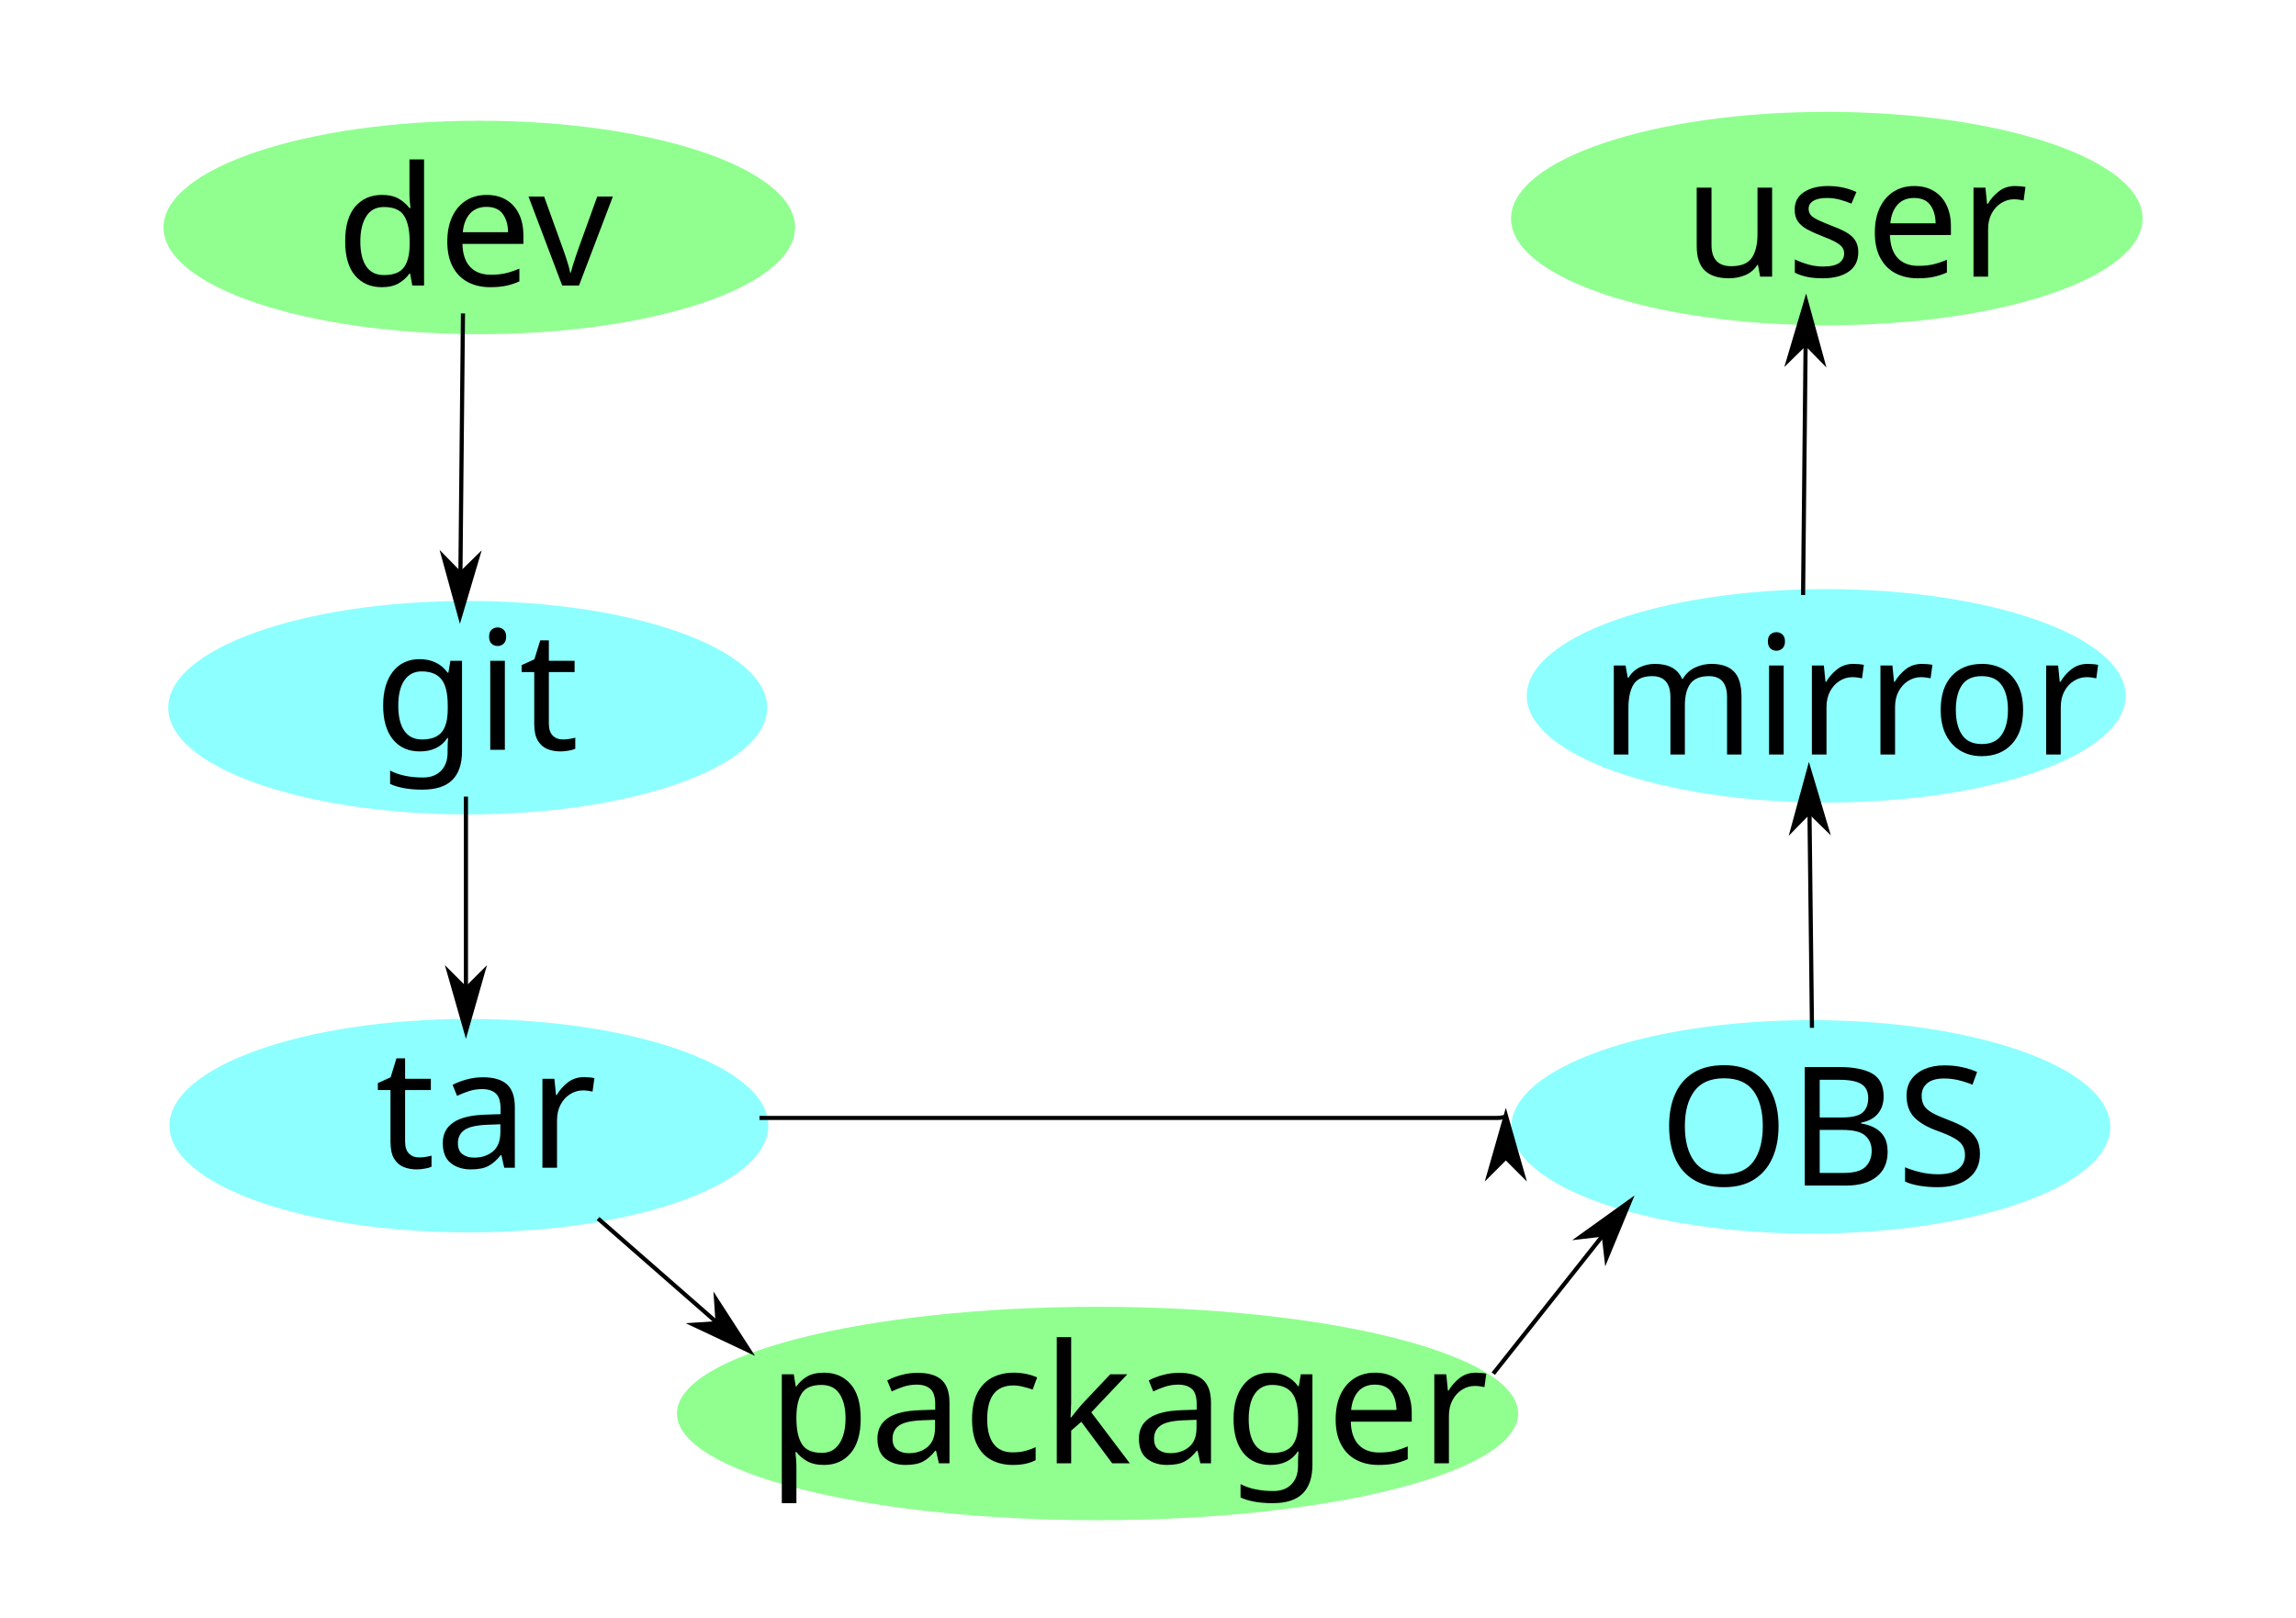
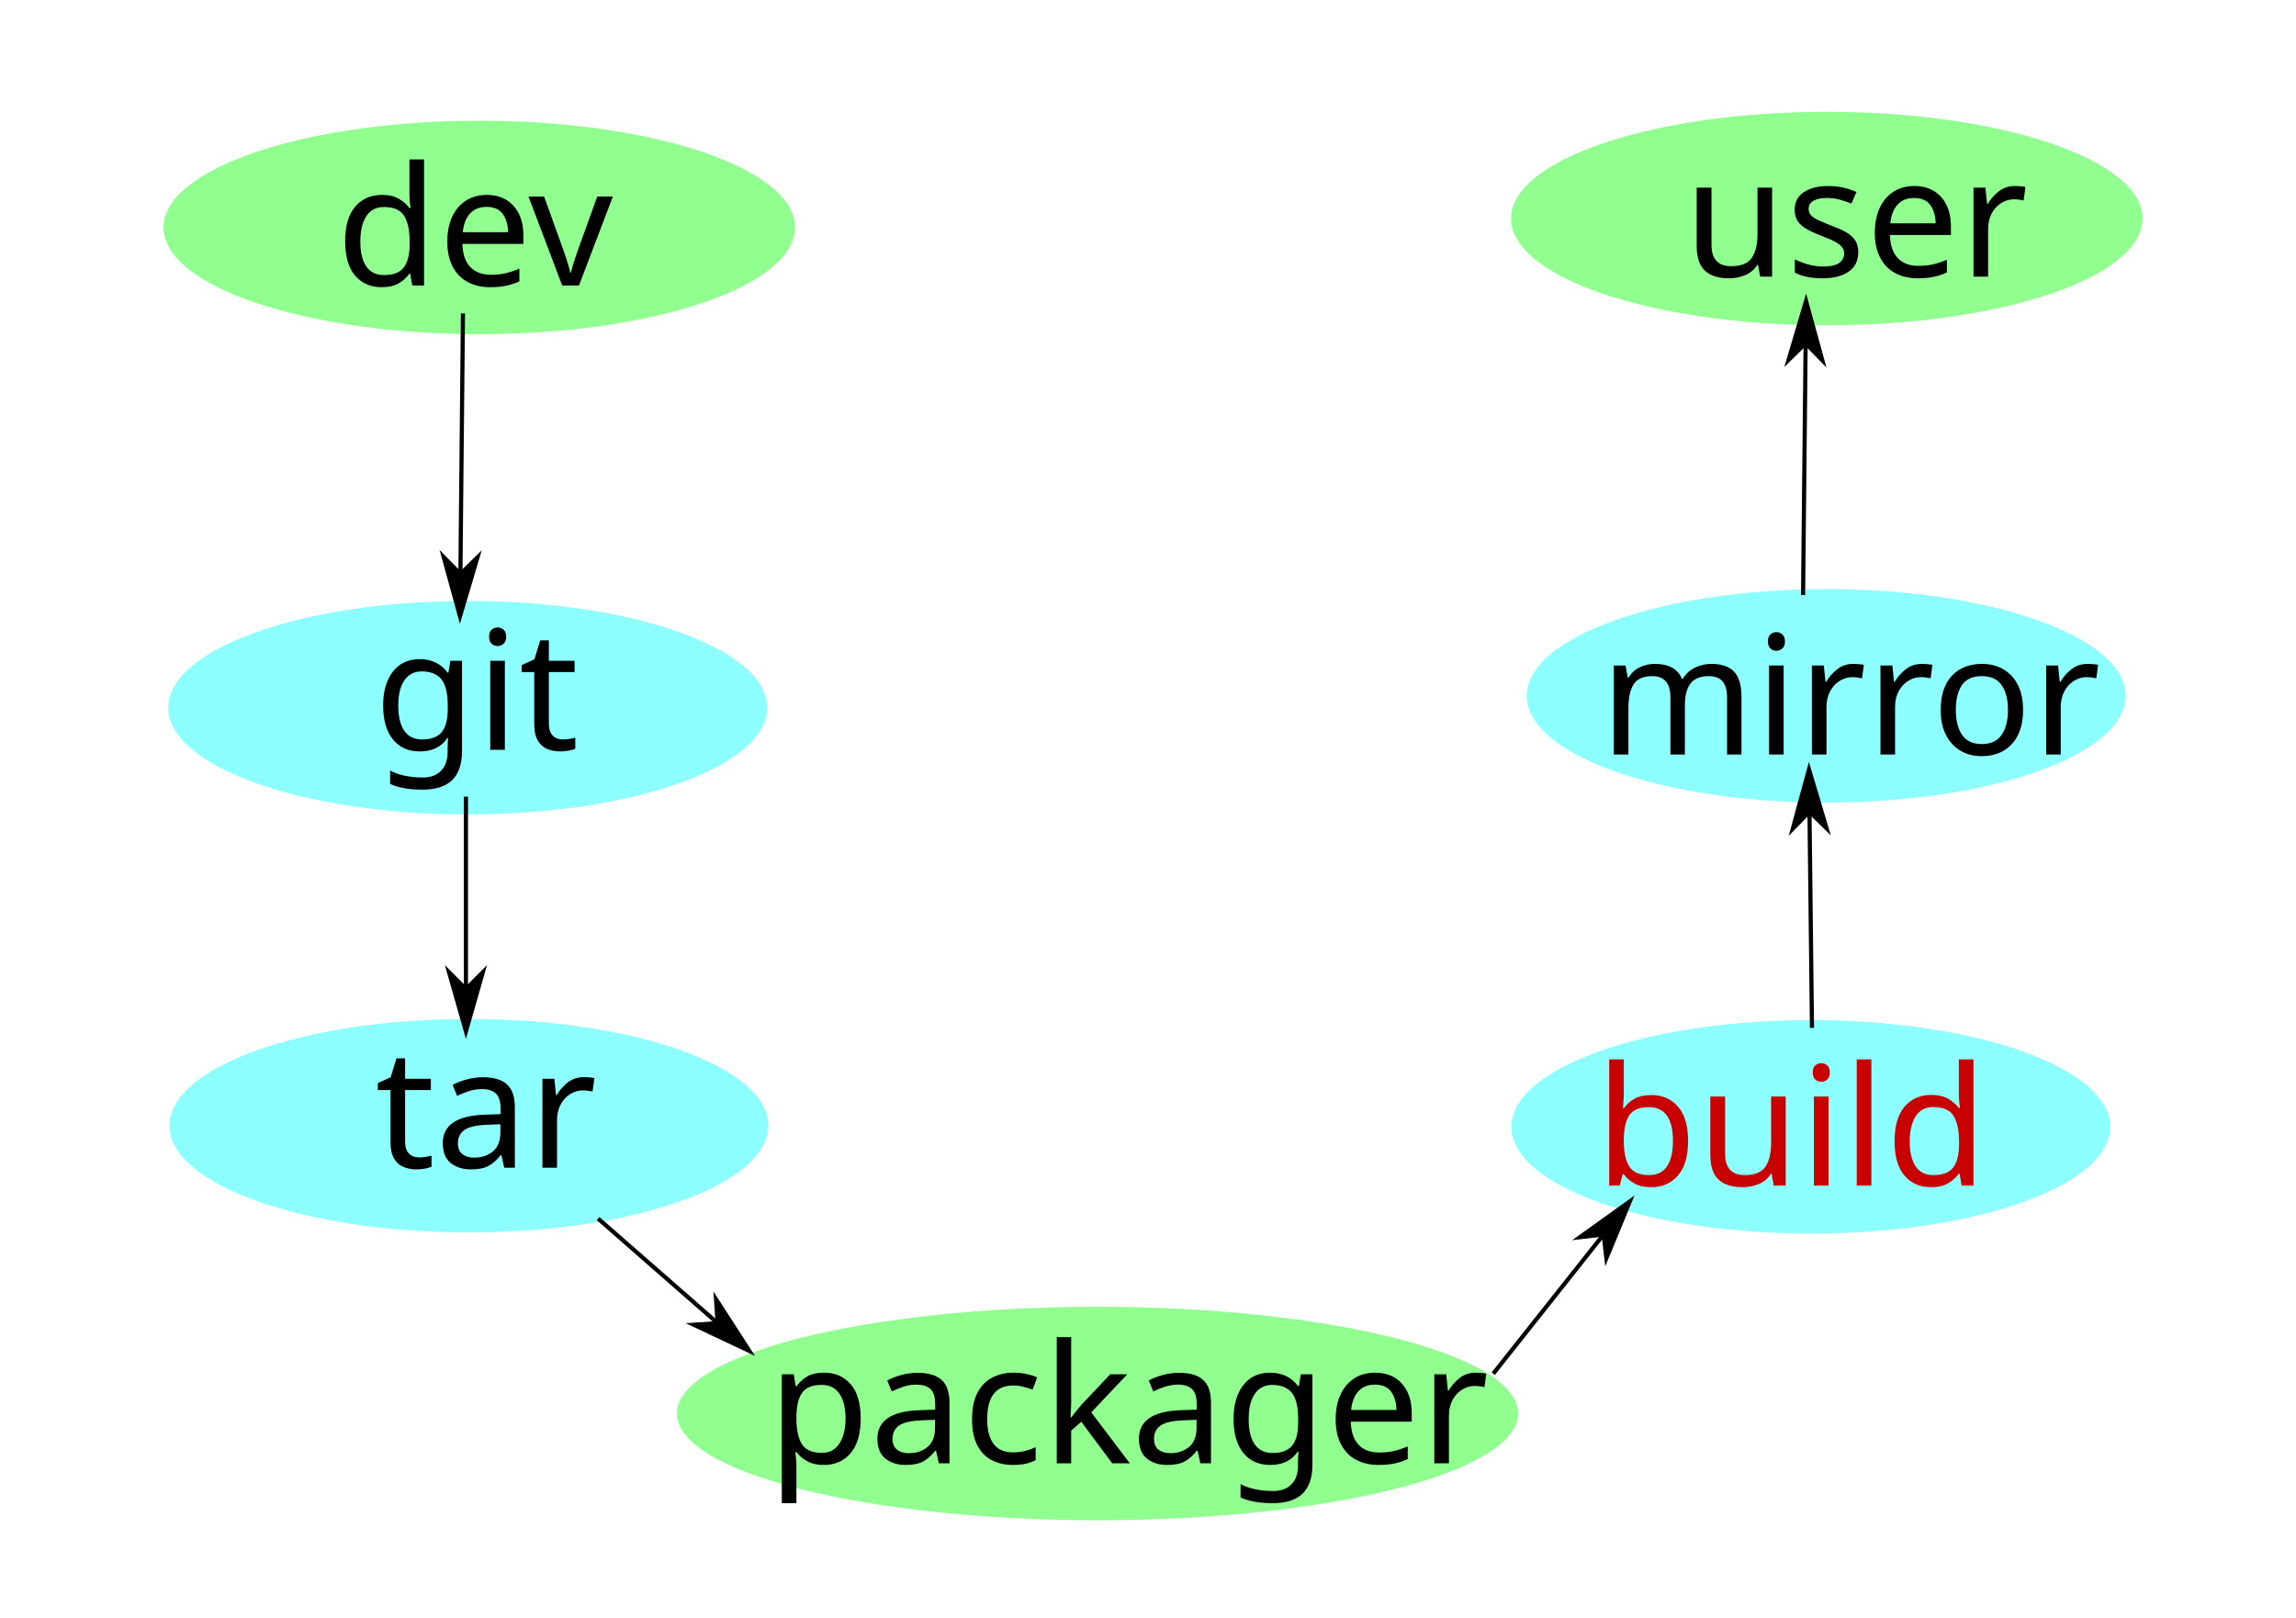
<svg xmlns="http://www.w3.org/2000/svg" width="210mm" height="148mm" viewBox="0 0 744.094 524.409" id="svg2" version="1.1">
  <defs id="defs4">
    <marker style="overflow:visible" id="marker8996" refX="0" refY="0" orient="auto">
      <path transform="matrix(-0.8,0,0,-0.8,-10,0)" style="fill:#000000;fill-opacity:1;fill-rule:evenodd;stroke:#000000;stroke-width:1pt;stroke-opacity:1" d="M 0,0 5,-5 -12.5,0 5,5 0,0 Z" id="path8998" />
    </marker>
    <marker orient="auto" refY="0" refX="0" id="marker8894" style="overflow:visible">
      <path id="path8896" d="M 0,0 5,-5 -12.5,0 5,5 0,0 Z" style="fill:#000000;fill-opacity:1;fill-rule:evenodd;stroke:#000000;stroke-width:1pt;stroke-opacity:1" transform="matrix(-0.8,0,0,-0.8,-10,0)" />
    </marker>
    <marker style="overflow:visible" id="marker8786" refX="0" refY="0" orient="auto">
      <path transform="matrix(-0.8,0,0,-0.8,-10,0)" style="fill:#000000;fill-opacity:1;fill-rule:evenodd;stroke:#000000;stroke-width:1pt;stroke-opacity:1" d="M 0,0 5,-5 -12.5,0 5,5 0,0 Z" id="path8788" />
    </marker>
    <marker orient="auto" refY="0" refX="0" id="marker6624" style="overflow:visible">
      <path id="path6626" d="M 0,0 5,-5 -12.5,0 5,5 0,0 Z" style="fill:#000000;fill-opacity:1;fill-rule:evenodd;stroke:#000000;stroke-width:1pt;stroke-opacity:1" transform="matrix(-0.8,0,0,-0.8,-10,0)" />
    </marker>
    <marker orient="auto" refY="0" refX="0" id="marker6554" style="overflow:visible">
      <path id="path6556" d="M 0,0 5,-5 -12.5,0 5,5 0,0 Z" style="fill:#000000;fill-opacity:1;fill-rule:evenodd;stroke:#000000;stroke-width:1pt;stroke-opacity:1" transform="matrix(-0.8,0,0,-0.8,-10,0)" />
    </marker>
    <marker orient="auto" refY="0" refX="0" id="marker6490" style="overflow:visible">
      <path id="path6492" d="M 0,0 5,-5 -12.5,0 5,5 0,0 Z" style="fill:#000000;fill-opacity:1;fill-rule:evenodd;stroke:#000000;stroke-width:1pt;stroke-opacity:1" transform="matrix(-0.8,0,0,-0.8,-10,0)" />
    </marker>
    <marker orient="auto" refY="0" refX="0" id="marker6432" style="overflow:visible">
      <path id="path6434" d="M 0,0 5,-5 -12.5,0 5,5 0,0 Z" style="fill:#000000;fill-opacity:1;fill-rule:evenodd;stroke:#000000;stroke-width:1pt;stroke-opacity:1" transform="matrix(-0.8,0,0,-0.8,-10,0)" />
    </marker>
    <marker orient="auto" refY="0" refX="0" id="marker6416" style="overflow:visible">
      <path id="path6418" d="M 0,0 5,-5 -12.5,0 5,5 0,0 Z" style="fill:#000000;fill-opacity:1;fill-rule:evenodd;stroke:#000000;stroke-width:1pt;stroke-opacity:1" transform="matrix(-0.8,0,0,-0.8,-10,0)" />
    </marker>
    <marker orient="auto" refY="0" refX="0" id="marker6184" style="overflow:visible">
      <path id="path6186" d="M 0,0 5,-5 -12.5,0 5,5 0,0 Z" style="fill:#000000;fill-opacity:1;fill-rule:evenodd;stroke:#000000;stroke-width:1pt;stroke-opacity:1" transform="matrix(-0.8,0,0,-0.8,-10,0)" />
-     </marker>
-     <marker style="overflow:visible" id="marker5902" refX="0" refY="0" orient="auto">
-       <path transform="matrix(-0.8,0,0,-0.8,-10,0)" style="fill:#000000;fill-opacity:1;fill-rule:evenodd;stroke:#000000;stroke-width:1pt;stroke-opacity:1" d="M 0,0 5,-5 -12.5,0 5,5 0,0 Z" id="path5904" />
    </marker>
    <marker orient="auto" refY="0" refX="0" id="marker5792" style="overflow:visible">
      <path id="path5794" d="M 0,0 5,-5 -12.5,0 5,5 0,0 Z" style="fill:#000000;fill-opacity:1;fill-rule:evenodd;stroke:#000000;stroke-width:1pt;stroke-opacity:1" transform="matrix(-0.8,0,0,-0.8,-10,0)" />
    </marker>
    <marker style="overflow:visible" id="marker4571" refX="0" refY="0" orient="auto">
      <path transform="matrix(-0.8,0,0,-0.8,-10,0)" style="fill:#000000;fill-opacity:1;fill-rule:evenodd;stroke:#000000;stroke-width:1pt;stroke-opacity:1" d="M 0,0 5,-5 -12.5,0 5,5 0,0 Z" id="path4573" />
    </marker>
    <marker style="overflow:visible" id="marker4543" refX="0" refY="0" orient="auto">
      <path transform="matrix(-0.8,0,0,-0.8,-10,0)" style="fill:#000000;fill-opacity:1;fill-rule:evenodd;stroke:#000000;stroke-width:1pt;stroke-opacity:1" d="M 0,0 5,-5 -12.5,0 5,5 0,0 Z" id="path4545" />
    </marker>
    <marker style="overflow:visible" id="marker4521" refX="0" refY="0" orient="auto">
      <path transform="matrix(-0.8,0,0,-0.8,-10,0)" style="fill:#000000;fill-opacity:1;fill-rule:evenodd;stroke:#000000;stroke-width:1pt;stroke-opacity:1" d="M 0,0 5,-5 -12.5,0 5,5 0,0 Z" id="path4523" />
    </marker>
  </defs>
  <g id="layer1" transform="translate(0,-219.685)">
    <ellipse style="fill:#90ff90;fill-opacity:1" id="path3355" cx="155.324" cy="293.407" rx="102.331" ry="34.591" />
    <text xml:space="preserve" style="font-style:normal;font-weight:normal;line-height:0%;font-family:sans-serif;letter-spacing:0px;word-spacing:0px;fill:#000000;fill-opacity:1;stroke:none;stroke-width:1px;stroke-linecap:butt;stroke-linejoin:miter;stroke-opacity:1" x="108.915" y="312.24" id="text4157">
      <tspan id="tspan4159" x="108.915" y="312.24" style="font-size:53.808px;line-height:1.25;font-family:sans-serif">dev</tspan>
    </text>
    <ellipse style="fill:#90ff90;fill-opacity:1" id="path3355-4" cx="592.033" cy="290.524" rx="102.331" ry="34.591" />
    <text xml:space="preserve" style="font-style:normal;font-weight:normal;line-height:0%;font-family:sans-serif;letter-spacing:0px;word-spacing:0px;fill:#000000;fill-opacity:1;stroke:none;stroke-width:1px;stroke-linecap:butt;stroke-linejoin:miter;stroke-opacity:1" x="545.623" y="309.357" id="text4157-2">
      <tspan id="tspan4159-5" x="545.623" y="309.357" style="font-size:53.808px;line-height:1.25;font-family:sans-serif">user</tspan>
    </text>
    <ellipse style="fill:#8dffff;fill-opacity:1" id="path4182" cx="151.577" cy="449.065" rx="97.046" ry="34.591" />
    <text xml:space="preserve" style="font-style:normal;font-weight:normal;line-height:0%;font-family:sans-serif;letter-spacing:0px;word-spacing:0px;fill:#000000;fill-opacity:1;stroke:none;stroke-width:1px;stroke-linecap:butt;stroke-linejoin:miter;stroke-opacity:1" x="121.214" y="462.71" id="text4184">
      <tspan id="tspan4186" x="121.214" y="462.71" style="font-size:53.808px;line-height:1.25;font-family:sans-serif">git</tspan>
    </text>
    <ellipse style="fill:#8dffff;fill-opacity:1" id="path4182-3" cx="151.961" cy="584.546" rx="97.046" ry="34.591" />
    <text xml:space="preserve" style="font-style:normal;font-weight:normal;line-height:0%;font-family:sans-serif;letter-spacing:0px;word-spacing:0px;fill:#000000;fill-opacity:1;stroke:none;stroke-width:1px;stroke-linecap:butt;stroke-linejoin:miter;stroke-opacity:1" x="121.598" y="598.19" id="text4184-4">
      <tspan id="tspan4186-1" x="121.598" y="598.19" style="font-size:53.808px;line-height:1.25;font-family:sans-serif">tar</tspan>
    </text>
    <ellipse style="fill:#8dffff;fill-opacity:1" id="path4182-7" cx="586.844" cy="584.93" rx="97.046" ry="34.591" />
-     <text xml:space="preserve" style="font-style:normal;font-weight:normal;line-height:0%;font-family:sans-serif;letter-spacing:0px;word-spacing:0px;fill:#000000;fill-opacity:1;stroke:none;stroke-width:1px;stroke-linecap:butt;stroke-linejoin:miter;stroke-opacity:1" x="537.648" y="603.955" id="text4184-0">
-       <tspan id="tspan4186-6" x="537.648" y="603.955" style="font-size:53.808px;line-height:1.25;font-family:sans-serif">OBS</tspan>
+     <text xml:space="preserve" style="font-style:normal;font-weight:normal;line-height:0%;font-family:sans-serif;letter-spacing:0px;word-spacing:0px;fill:#c90000;fill-opacity:1;stroke:none;stroke-width:1px;stroke-linecap:butt;stroke-linejoin:miter;stroke-opacity:1;" x="588.337" y="603.955" id="text4184-0">
+       <tspan id="tspan4186-6" x="588.337" y="603.955" style="font-size:53.808px;line-height:1.25;font-family:sans-serif;text-align:center;text-anchor:middle;fill:#c90000;fill-opacity:1;">build</tspan>
    </text>
    <ellipse style="fill:#8dffff;fill-opacity:1" id="path4182-4" cx="591.841" cy="445.222" rx="97.046" ry="34.591" />
    <text xml:space="preserve" style="font-style:normal;font-weight:normal;line-height:0%;font-family:sans-serif;letter-spacing:0px;word-spacing:0px;fill:#000000;fill-opacity:1;stroke:none;stroke-width:1px;stroke-linecap:butt;stroke-linejoin:miter;stroke-opacity:1" x="518.431" y="464.247" id="text4184-6">
      <tspan id="tspan4186-0" x="518.431" y="464.247" style="font-size:53.808px;line-height:1.25;font-family:sans-serif">mirror</tspan>
    </text>
-     <path style="fill:none;fill-rule:evenodd;stroke:#000000;stroke-width:1.345px;stroke-linecap:butt;stroke-linejoin:miter;stroke-opacity:1;marker-end:url(#marker5902)" d="m 246.139,582.038 h 239.063 c 1.406,0 2.812,-0.34 2.812,-0.679 v 0" id="path4235" />
    <ellipse style="fill:#90ff90;fill-opacity:1" id="path3355-7" cx="355.694" cy="677.837" rx="136.302" ry="34.591" />
    <text xml:space="preserve" style="font-style:normal;font-weight:normal;line-height:0%;font-family:sans-serif;letter-spacing:0px;word-spacing:0px;fill:#000000;fill-opacity:1;stroke:none;stroke-width:1px;stroke-linecap:butt;stroke-linejoin:miter;stroke-opacity:1" x="248.792" y="693.98" id="text4157-7">
      <tspan id="tspan4159-8" x="248.792" y="693.98" style="font-size:53.808px;line-height:1.25;font-family:sans-serif">packager</tspan>
    </text>
    <path style="fill:none;fill-rule:evenodd;stroke:#000000;stroke-width:1.345px;stroke-linecap:butt;stroke-linejoin:miter;stroke-opacity:1;marker-end:url(#marker6624)" d="m 193.823,614.651 48.919,42.804" id="path5782" />
    <path style="fill:none;fill-rule:evenodd;stroke:#000000;stroke-width:1.345px;stroke-linecap:butt;stroke-linejoin:miter;stroke-opacity:1;marker-end:url(#marker6416)" d="m 483.938,664.928 44.163,-55.713" id="path5784" />
    <path style="fill:none;fill-rule:evenodd;stroke:#000000;stroke-width:1.345px;stroke-linecap:butt;stroke-linejoin:miter;stroke-opacity:1;marker-end:url(#marker6184)" d="m 151.001,477.891 v 75.907" id="path6176" />
    <path style="fill:none;fill-rule:evenodd;stroke:#000000;stroke-width:1.345px;stroke-linecap:butt;stroke-linejoin:miter;stroke-opacity:1;marker-end:url(#marker8786)" d="m 150.04,321.272 -0.961,98.007" id="path8778" />
    <path style="fill:none;fill-rule:evenodd;stroke:#000000;stroke-width:1.345px;stroke-linecap:butt;stroke-linejoin:miter;stroke-opacity:1;marker-end:url(#marker8894)" d="m 587.228,552.838 -0.961,-83.594" id="path8886" />
    <path style="fill:none;fill-rule:evenodd;stroke:#000000;stroke-width:1.345px;stroke-linecap:butt;stroke-linejoin:miter;stroke-opacity:1;marker-end:url(#marker8996)" d="m 584.346,412.553 0.961,-95.125" id="path8988" />
  </g>
</svg>
